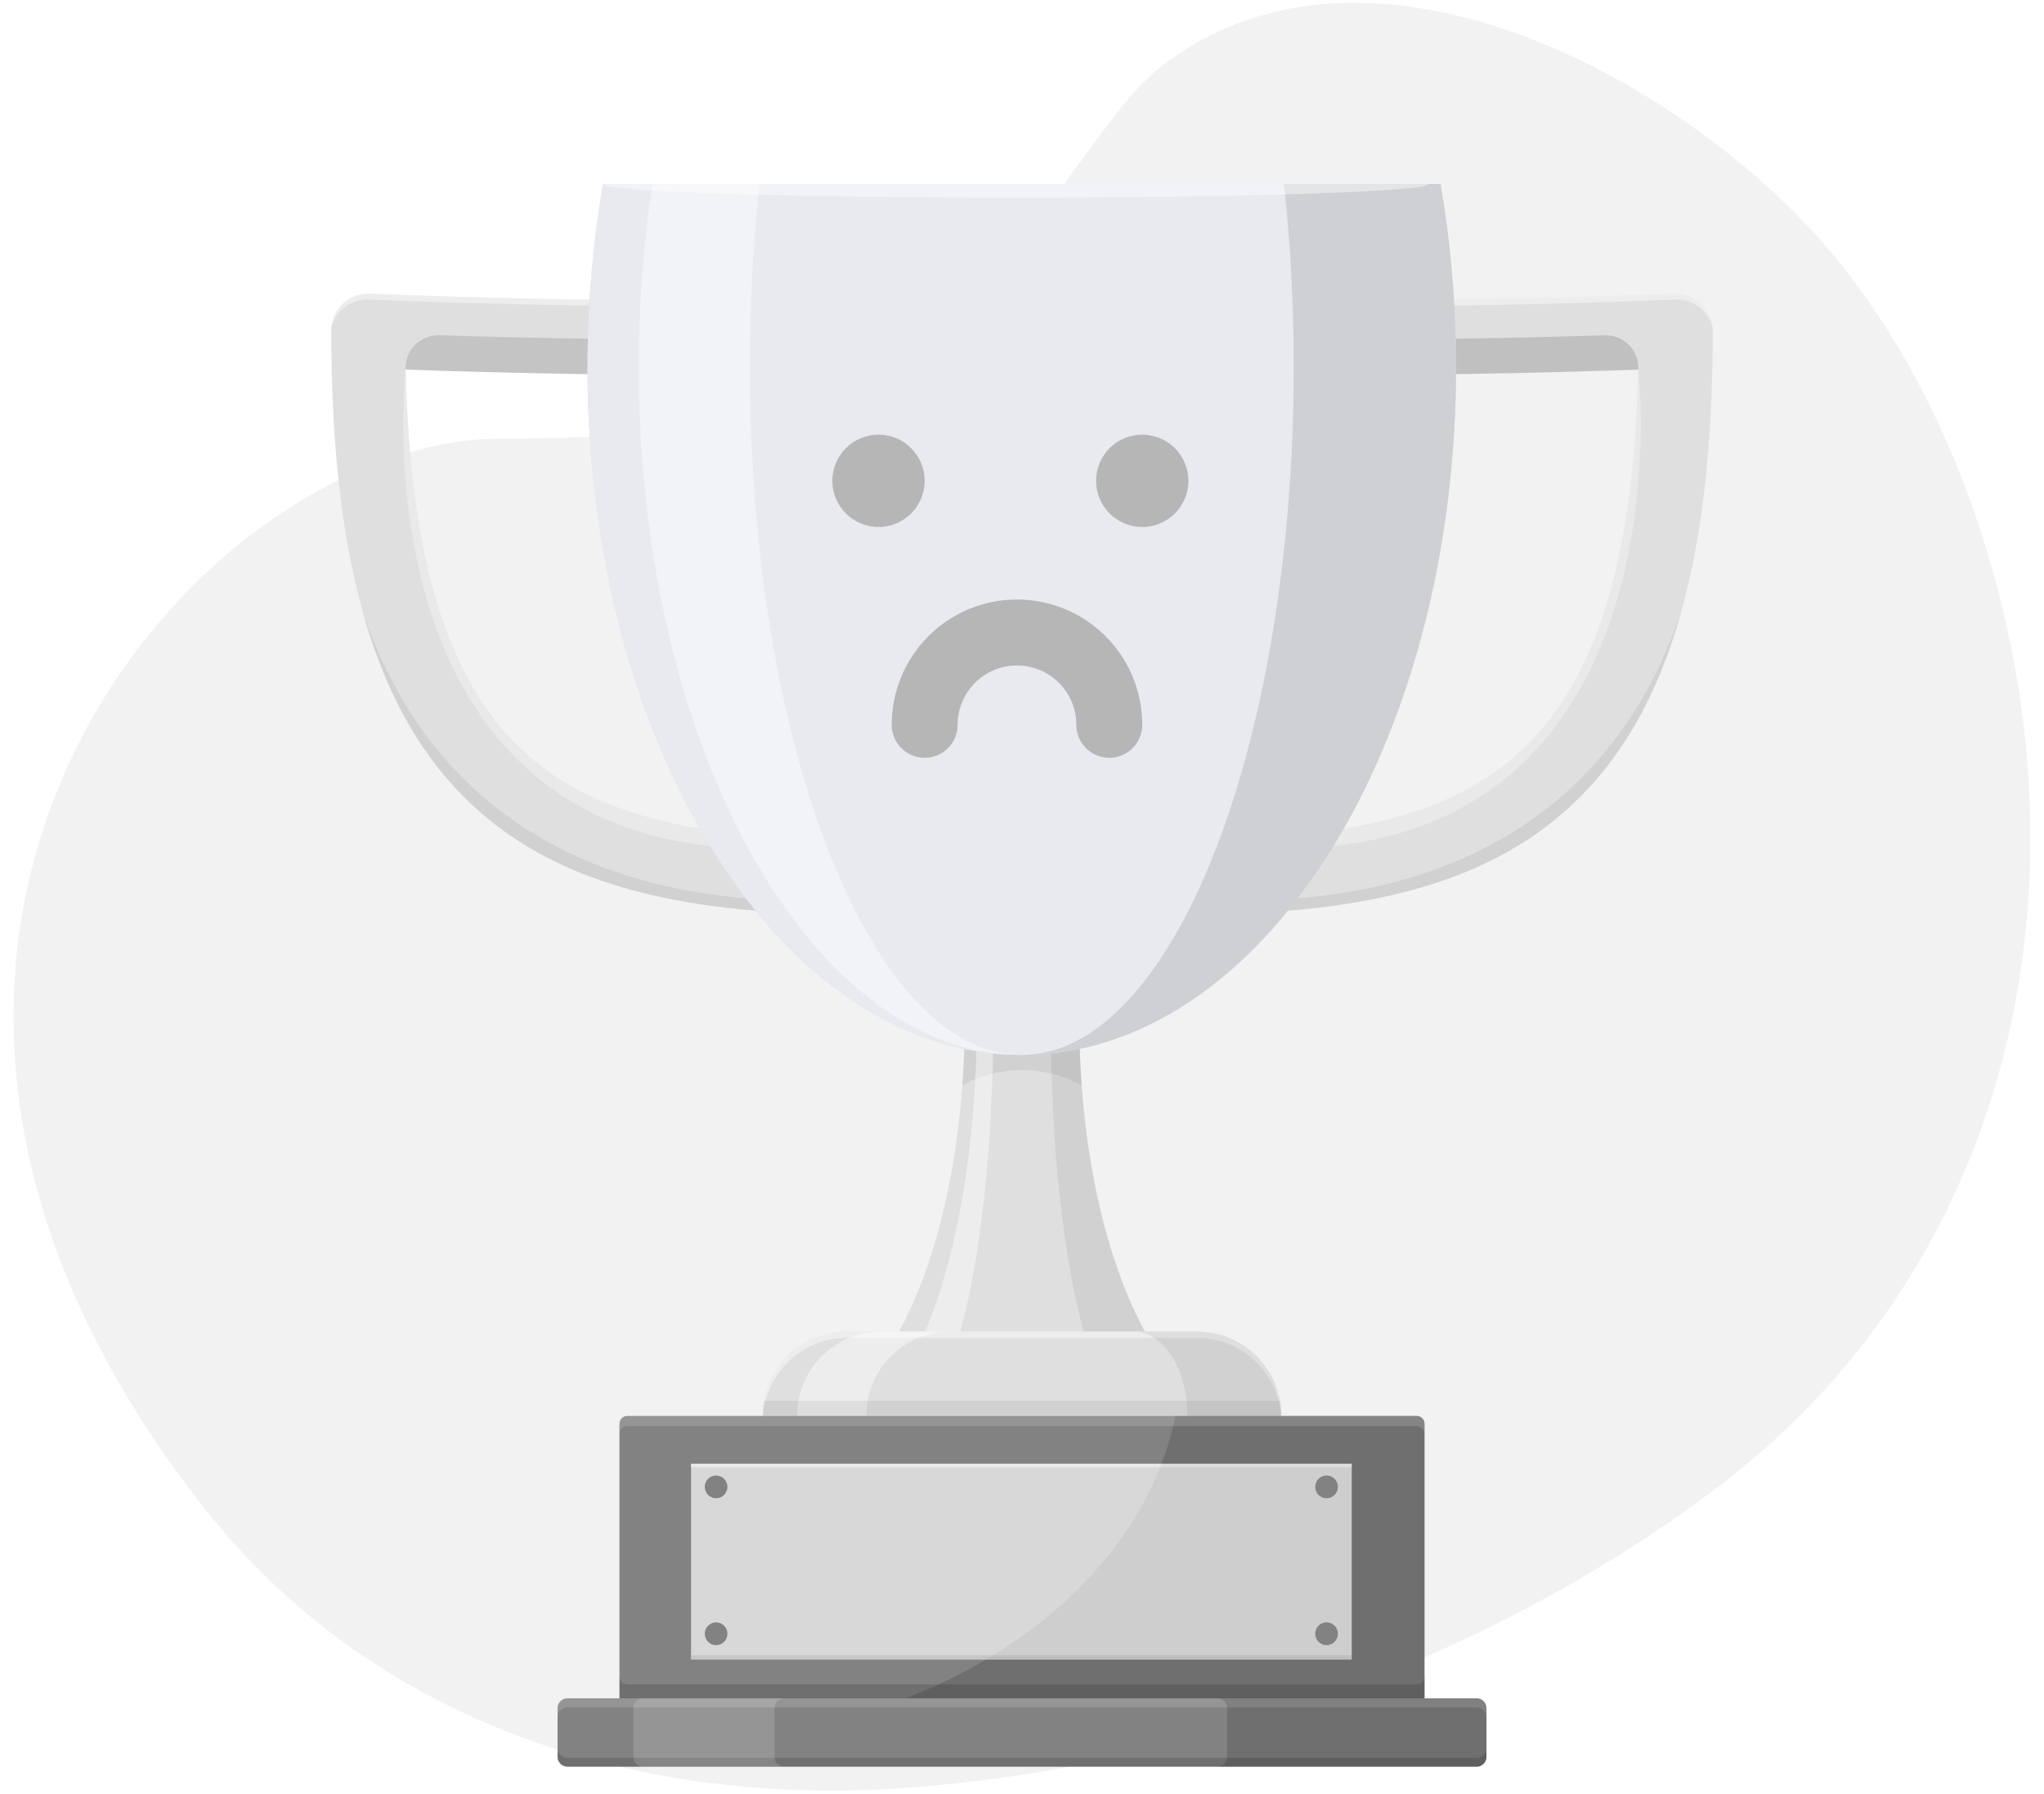
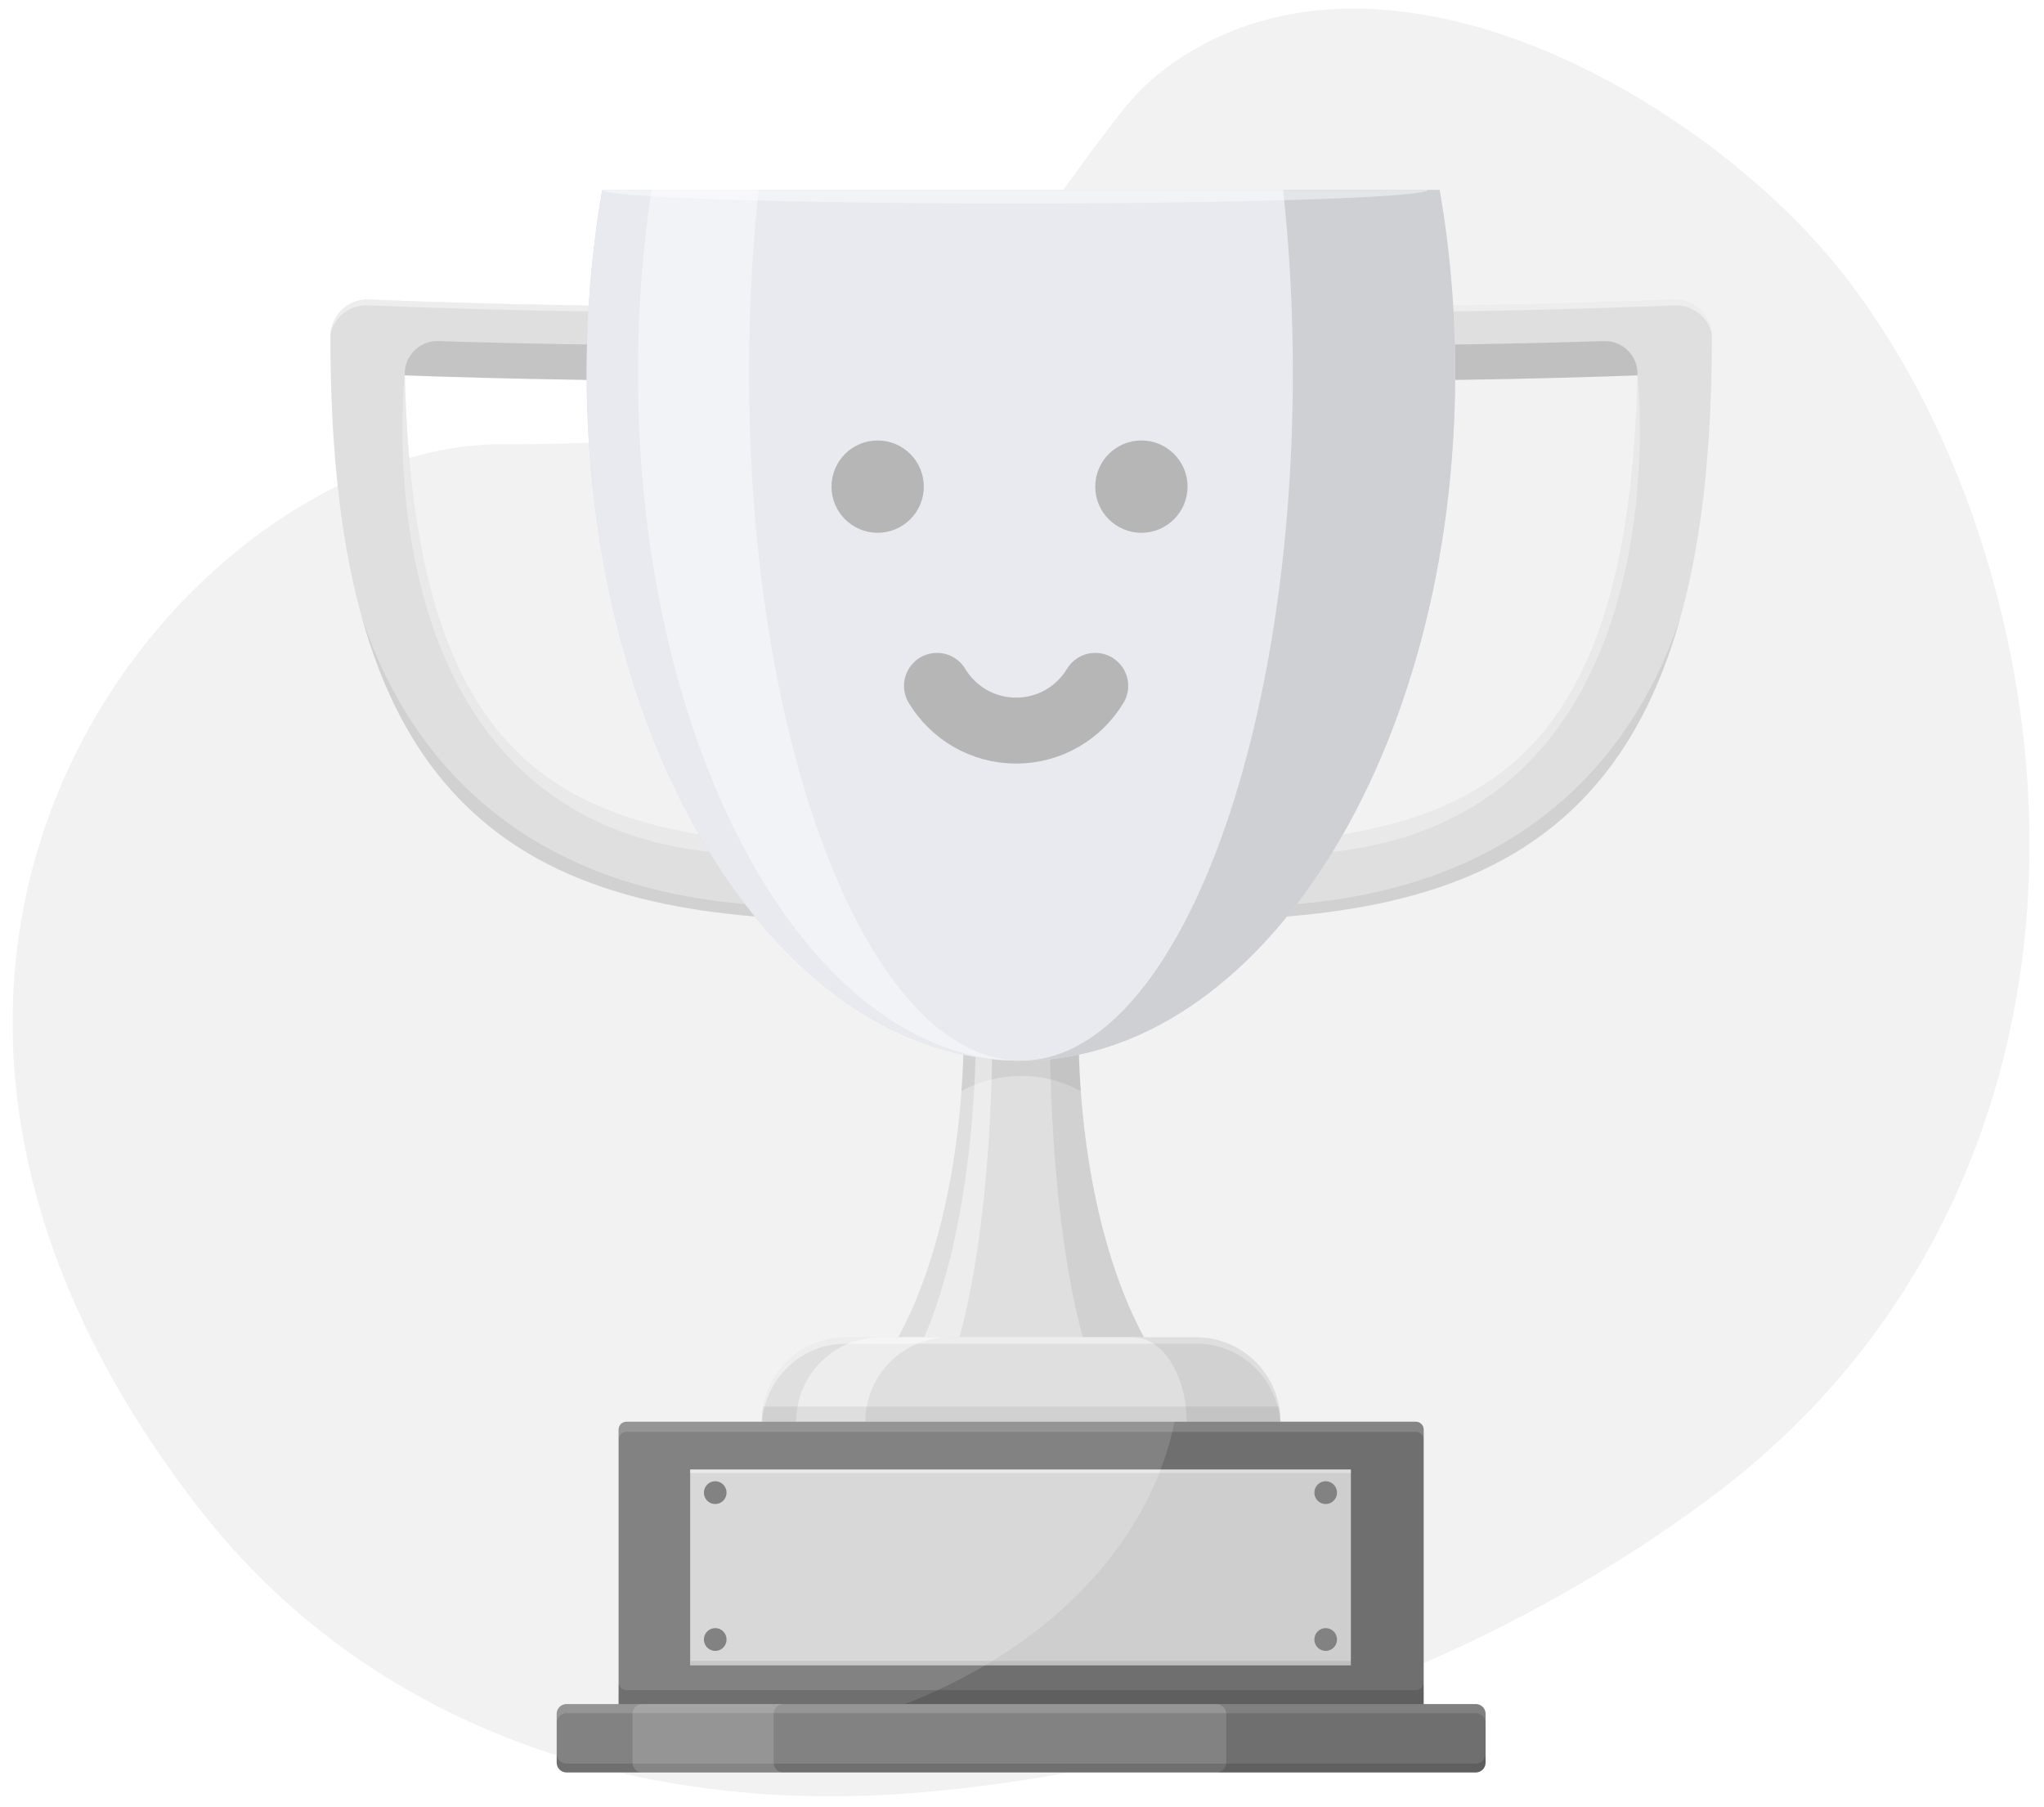
- <svg xmlns="http://www.w3.org/2000/svg" width="155" height="136" viewBox="0 0 155 136" fill="none">
-   <path d="M129.092 10.148C117.23 1.48 100.977 -3.968 89.044 4.314C87.511 5.378 86.157 6.684 85.013 8.157C72.226 24.614 71.275 33.315 38.109 33.246C14.933 33.197 -18.201 70.968 15.162 113.94C28.085 130.586 48.204 137.05 68.751 135.56C90.169 134.007 112.912 125.836 130.105 112.882C151.571 96.707 158.182 69.931 151.434 44.459C149.352 36.6 146.05 28.984 141.334 22.336C140.819 21.61 140.286 20.896 139.734 20.197C137.013 16.756 133.334 13.247 129.094 10.148L129.092 10.148Z" fill="#F2F2F2" />
-   <path d="M68.175 100.967C71.211 95.414 73.156 86.867 73.156 77.283C73.156 76.397 73.139 75.521 73.107 74.655H81.893C81.861 75.522 81.844 76.397 81.844 77.283C81.844 86.868 83.789 95.414 86.825 100.967H68.175Z" fill="#DFDFDF" />
+ <svg xmlns="http://www.w3.org/2000/svg" width="155" height="137" viewBox="0 0 155 137" fill="none">
+   <path d="M129.026 10.589C117.165 1.922 100.911 -3.526 88.979 4.756C87.445 5.82 86.091 7.126 84.948 8.598C72.161 25.056 71.209 33.757 38.043 33.688C14.867 33.639 -18.266 71.409 15.096 114.381C28.02 131.027 48.139 137.492 68.686 136.002C90.103 134.448 112.846 126.278 130.039 113.323C151.506 97.149 158.117 70.373 151.369 44.9C149.286 37.041 145.985 29.426 141.269 22.777C140.754 22.051 140.22 21.337 139.668 20.638C136.948 17.198 133.269 13.688 129.029 10.589L129.026 10.589Z" fill="#F2F2F2" />
+   <path d="M68.109 101.409C71.145 95.856 73.09 87.309 73.09 77.724C73.09 76.839 73.073 75.963 73.041 75.097H81.827C81.795 75.963 81.778 76.839 81.778 77.724C81.778 87.31 83.724 95.856 86.759 101.409H68.109Z" fill="#DFDFDF" />
  <g style="mix-blend-mode:multiply" opacity="0.5">
-     <path d="M81.844 77.283C81.844 76.397 81.861 75.521 81.893 74.655H73.107C73.139 75.522 73.156 76.397 73.156 77.283C73.156 78.991 73.093 80.667 72.974 82.299C72.974 82.299 77.202 79.697 82.026 82.299C81.907 80.667 81.844 78.991 81.844 77.282V77.283Z" fill="#DFDFDF" />
+     <path d="M81.779 77.724C81.779 76.839 81.796 75.963 81.828 75.097H73.042C73.073 75.963 73.091 76.839 73.091 77.724C73.091 79.433 73.028 81.108 72.909 82.74C72.909 82.74 77.137 80.139 81.96 82.74C81.842 81.108 81.779 79.433 81.779 77.724V77.724Z" fill="#DFDFDF" />
  </g>
  <g style="mix-blend-mode:screen" opacity="0.5">
-     <path d="M75.298 74.654H74.036C74.061 75.521 74.075 76.396 74.075 77.282C74.075 86.867 72.54 95.413 70.147 100.966H72.827C74.348 95.413 75.324 86.866 75.324 77.282C75.324 76.396 75.314 75.52 75.298 74.654Z" fill="#DFDFDF" />
+     <path d="M75.232 75.096H73.971C73.996 75.963 74.009 76.838 74.009 77.724C74.009 87.309 72.475 95.855 70.082 101.408H72.762C74.283 95.855 75.258 87.308 75.258 77.724C75.258 76.838 75.249 75.962 75.232 75.096Z" fill="#DFDFDF" />
  </g>
  <g style="mix-blend-mode:multiply" opacity="0.5">
-     <path d="M86.826 100.967H82.173C80.652 95.414 79.677 86.867 79.677 77.283C79.677 76.397 79.686 75.521 79.702 74.655H81.893C81.861 75.522 81.844 76.397 81.844 77.283C81.844 86.868 83.79 95.414 86.825 100.967H86.826Z" fill="#DFDFDF" />
+     <path d="M86.761 101.409H82.108C80.587 95.856 79.612 87.309 79.612 77.724C79.612 76.839 79.621 75.963 79.636 75.097H81.828C81.796 75.963 81.779 76.839 81.779 77.724C81.779 87.31 83.724 95.856 86.76 101.409H86.761Z" fill="#DFDFDF" />
  </g>
-   <path d="M65.427 69.379H65.416C58.557 69.353 53.282 68.826 48.816 67.722C43.463 66.399 39.208 64.213 35.806 61.038C28.515 54.233 25.119 42.81 25.119 25.089C25.119 24.319 25.432 23.583 25.986 23.05C26.539 22.518 27.285 22.237 28.05 22.27C28.265 22.28 49.777 23.228 65.299 22.514C66.065 22.479 66.811 22.76 67.366 23.292C67.92 23.824 68.233 24.561 68.233 25.332V66.558C68.233 67.308 67.936 68.027 67.407 68.557C66.881 69.084 66.169 69.379 65.427 69.379ZM30.763 28.023C31.095 42.376 33.933 51.593 39.622 56.901C44.324 61.289 51.29 63.367 62.622 63.692V28.264C50.814 28.647 36.771 28.239 30.763 28.023Z" fill="#DFDFDF" />
+   <path d="M65.362 69.821H65.35C58.492 69.795 53.217 69.268 48.75 68.163C43.397 66.841 39.142 64.654 35.74 61.479C28.449 54.675 25.054 43.251 25.054 25.531C25.054 24.761 25.367 24.024 25.92 23.491C26.474 22.959 27.219 22.678 27.984 22.712C28.199 22.721 49.712 23.67 65.234 22.955C65.999 22.921 66.746 23.201 67.3 23.733C67.854 24.265 68.167 25.002 68.167 25.773V66.999C68.167 67.749 67.871 68.469 67.342 68.999C66.816 69.525 66.103 69.821 65.362 69.821ZM30.697 28.465C31.029 42.817 33.868 52.034 39.557 57.342C44.259 61.731 51.224 63.809 62.556 64.133V28.706C50.749 29.089 36.706 28.68 30.697 28.465Z" fill="#DFDFDF" />
  <g style="mix-blend-mode:multiply" opacity="0.5">
-     <path d="M33.312 25.421C31.88 25.376 30.696 26.558 30.761 27.997C30.761 28.006 30.762 28.014 30.762 28.023C36.822 28.24 50.876 28.645 62.623 28.264V25.576C52.261 25.913 40.177 25.639 33.312 25.421H33.312Z" fill="#C1C1C1" />
+     <path d="M33.246 25.863C31.815 25.817 30.63 27 30.695 28.439C30.695 28.448 30.696 28.456 30.697 28.465C36.757 28.681 50.81 29.087 62.557 28.706V26.018C52.195 26.355 40.111 26.081 33.247 25.863H33.246Z" fill="#C1C1C1" />
  </g>
  <g style="mix-blend-mode:screen" opacity="0.5">
-     <path d="M62.622 63.692V63.004C62.679 63.352 62.683 63.589 62.622 63.692Z" fill="#A3A3A3" />
-     <path d="M30.761 27.997L30.824 28.025C30.803 28.025 30.783 28.024 30.762 28.023C31.094 42.375 33.933 51.592 39.621 56.901C44.324 61.289 51.289 63.367 62.621 63.692C61.828 65.044 57.306 64.356 57.306 64.356C26.667 63.972 30.761 27.997 30.761 27.997Z" fill="#A3A3A3" />
+     <path d="M62.556 64.133V63.445C62.614 63.794 62.617 64.03 62.556 64.133Z" fill="#A3A3A3" />
+     <path d="M30.696 28.439L30.759 28.467C30.738 28.467 30.717 28.465 30.696 28.465C31.029 42.817 33.867 52.034 39.556 57.342C44.258 61.731 51.224 63.809 62.556 64.133C61.763 65.485 57.24 64.797 57.24 64.797C26.602 64.414 30.696 28.439 30.696 28.439Z" fill="#A3A3A3" />
  </g>
  <g style="mix-blend-mode:screen" opacity="0.5">
-     <path d="M68.157 66.999V25.772C68.157 25.002 67.844 24.264 67.29 23.732C66.736 23.2 65.99 22.92 65.224 22.954C49.702 23.67 28.19 22.721 27.974 22.712C27.209 22.678 26.464 22.959 25.91 23.491C25.527 23.859 25.26 24.326 25.131 24.833C25.193 24.158 25.494 23.523 25.985 23.051C26.539 22.519 27.284 22.238 28.049 22.271C28.264 22.281 49.777 23.229 65.299 22.515C66.065 22.48 66.811 22.761 67.365 23.293C67.919 23.825 68.232 24.562 68.232 25.333V66.558C68.232 66.796 68.203 67.029 68.146 67.255C68.153 67.17 68.157 67.085 68.157 66.999Z" fill="#DFDFDF" />
+     <path d="M68.092 67.44V26.213C68.092 25.443 67.778 24.705 67.225 24.173C66.67 23.641 65.924 23.361 65.158 23.395C49.636 24.111 28.125 23.162 27.909 23.152C27.144 23.119 26.398 23.4 25.845 23.932C25.462 24.3 25.194 24.767 25.066 25.274C25.127 24.599 25.428 23.964 25.92 23.492C26.473 22.96 27.219 22.679 27.983 22.712C28.199 22.722 49.711 23.67 65.233 22.956C65.999 22.921 66.745 23.202 67.299 23.734C67.854 24.266 68.167 25.003 68.167 25.774V66.999C68.167 67.237 68.137 67.47 68.08 67.696C68.087 67.611 68.092 67.526 68.092 67.44Z" fill="#DFDFDF" />
  </g>
  <g style="mix-blend-mode:multiply" opacity="0.5">
-     <path d="M60.409 68.292C62.975 68.323 65.236 68.472 67.228 68.72C66.725 69.144 66.089 69.379 65.428 69.379H65.417C58.558 69.353 53.283 68.826 48.816 67.722C43.464 66.399 39.208 64.213 35.807 61.038C31.979 57.467 29.226 52.621 27.473 46.262C30.568 55.696 38.756 68.033 60.409 68.292Z" fill="#DFDFDF" />
+     <path d="M60.343 68.734C62.91 68.764 65.171 68.913 67.162 69.161C66.659 69.585 66.023 69.821 65.362 69.821H65.351C58.492 69.795 53.218 69.268 48.751 68.163C43.398 66.84 39.143 64.654 35.741 61.479C31.914 57.908 29.161 53.063 27.408 46.703C30.503 56.137 38.69 68.475 60.343 68.734Z" fill="#DFDFDF" />
  </g>
-   <path d="M87.593 68.557C87.065 68.027 86.767 67.309 86.767 66.558V25.332C86.767 24.561 87.081 23.824 87.634 23.292C88.189 22.76 88.935 22.479 89.701 22.514C105.223 23.229 126.734 22.281 126.95 22.27C127.715 22.237 128.461 22.518 129.014 23.05C129.568 23.582 129.881 24.319 129.881 25.089C129.881 42.811 126.485 54.233 119.193 61.038C115.792 64.213 111.536 66.399 106.184 67.722C101.717 68.826 96.442 69.353 89.583 69.379H89.572C88.83 69.379 88.118 69.084 87.592 68.557H87.593ZM92.378 28.265V63.693C103.71 63.368 110.676 61.29 115.378 56.902C121.066 51.593 123.906 42.376 124.237 28.024C118.229 28.24 104.185 28.649 92.377 28.265H92.378Z" fill="#DFDFDF" />
+   <path d="M87.527 68.999C86.999 68.469 86.702 67.75 86.702 66.999V25.773C86.702 25.002 87.016 24.265 87.569 23.733C88.123 23.201 88.869 22.921 89.635 22.955C105.157 23.671 126.669 22.722 126.885 22.712C127.65 22.678 128.395 22.959 128.949 23.491C129.502 24.023 129.815 24.761 129.815 25.531C129.815 43.252 126.42 54.675 119.128 61.479C115.726 64.654 111.47 66.841 106.118 68.163C101.651 69.268 96.376 69.795 89.518 69.821H89.507C88.765 69.821 88.053 69.525 87.527 68.999H87.527ZM92.312 28.706V64.134C103.645 63.809 110.61 61.731 115.312 57.343C121.001 52.034 123.84 42.818 124.172 28.465C118.163 28.681 104.12 29.09 92.312 28.706H92.312Z" fill="#DFDFDF" />
  <g style="mix-blend-mode:multiply" opacity="0.5">
-     <path d="M92.377 25.576V28.264C104.124 28.645 118.178 28.24 124.238 28.023C124.238 28.014 124.238 28.005 124.239 27.997C124.304 26.558 123.12 25.376 121.688 25.421C114.824 25.639 102.74 25.912 92.378 25.576H92.377Z" fill="#BABABA" />
+     <path d="M92.312 26.018V28.706C104.059 29.087 118.112 28.681 124.172 28.465C124.172 28.456 124.173 28.447 124.173 28.439C124.239 27 123.054 25.817 121.623 25.863C114.758 26.081 102.674 26.354 92.313 26.018H92.312Z" fill="#BABABA" />
  </g>
  <g style="mix-blend-mode:screen" opacity="0.5">
-     <path d="M92.377 63.692V63.004C92.32 63.352 92.316 63.589 92.377 63.692Z" fill="#DFDFDF" />
-     <path d="M124.239 27.997L124.175 28.025C124.196 28.025 124.217 28.024 124.238 28.023C123.905 42.375 121.067 51.592 115.378 56.901C110.676 61.289 103.711 63.367 92.378 63.691C93.171 65.044 97.694 64.356 97.694 64.356C128.333 63.971 124.239 27.996 124.239 27.996L124.239 27.997Z" fill="#A3A3A3" />
+     <path d="M92.312 64.133V63.445C92.255 63.794 92.251 64.03 92.312 64.133Z" fill="#DFDFDF" />
+     <path d="M124.173 28.439L124.11 28.467C124.131 28.467 124.152 28.465 124.172 28.465C123.84 42.817 121.002 52.034 115.313 57.342C110.611 61.73 103.645 63.809 92.313 64.133C93.106 65.485 97.629 64.797 97.629 64.797C128.268 64.413 124.174 28.438 124.174 28.438L124.173 28.439Z" fill="#A3A3A3" />
  </g>
  <g style="mix-blend-mode:screen" opacity="0.5">
-     <path d="M86.842 66.999V25.772C86.842 25.002 87.156 24.264 87.709 23.732C88.263 23.2 89.01 22.92 89.775 22.954C105.298 23.67 126.809 22.721 127.025 22.712C127.79 22.678 128.536 22.959 129.089 23.491C129.472 23.859 129.74 24.326 129.868 24.833C129.807 24.158 129.505 23.523 129.014 23.051C128.461 22.519 127.715 22.238 126.95 22.271C126.735 22.281 105.223 23.229 89.701 22.515C88.935 22.48 88.189 22.761 87.634 23.293C87.08 23.825 86.767 24.562 86.767 25.333V66.558C86.767 66.796 86.797 67.029 86.854 67.255C86.847 67.17 86.842 67.085 86.842 66.999Z" fill="#DFDFDF" />
+     <path d="M86.777 67.44V26.214C86.777 25.443 87.091 24.706 87.644 24.174C88.198 23.642 88.945 23.361 89.71 23.396C105.233 24.111 126.744 23.163 126.96 23.153C127.725 23.119 128.47 23.401 129.024 23.933C129.407 24.301 129.675 24.767 129.803 25.274C129.741 24.599 129.44 23.965 128.949 23.493C128.396 22.961 127.65 22.679 126.885 22.713C126.67 22.723 105.158 23.671 89.635 22.956C88.87 22.922 88.123 23.202 87.569 23.734C87.015 24.266 86.702 25.004 86.702 25.774V67C86.702 67.237 86.731 67.471 86.789 67.697C86.781 67.612 86.777 67.527 86.777 67.44Z" fill="#DFDFDF" />
  </g>
  <g style="mix-blend-mode:multiply" opacity="0.5">
-     <path d="M94.591 68.292C92.025 68.323 89.764 68.472 87.772 68.72C88.275 69.144 88.911 69.379 89.572 69.379H89.583C96.442 69.353 101.717 68.826 106.184 67.722C111.536 66.399 115.792 64.213 119.193 61.038C123.021 57.467 125.774 52.621 127.527 46.262C124.432 55.696 116.244 68.033 94.591 68.292Z" fill="#DFDFDF" />
+     <path d="M94.526 68.734C91.96 68.764 89.698 68.913 87.707 69.161C88.21 69.585 88.846 69.821 89.507 69.821H89.518C96.377 69.795 101.651 69.268 106.118 68.163C111.471 66.84 115.726 64.654 119.128 61.479C122.955 57.908 125.708 53.063 127.461 46.703C124.366 56.137 116.179 68.475 94.526 68.734Z" fill="#DFDFDF" />
  </g>
-   <path d="M45.73 13.958C44.964 18.373 44.554 23.022 44.554 27.823C44.554 56.635 59.297 79.991 77.484 79.991C95.67 79.991 110.413 56.635 110.413 27.823C110.413 23.022 110.004 18.373 109.237 13.958H45.73V13.958Z" fill="#DFDFDF" />
-   <path d="M45.73 13.958C44.964 18.373 44.554 23.022 44.554 27.823C44.554 56.635 59.297 79.991 77.484 79.991C95.67 79.991 110.413 56.635 110.413 27.823C110.413 23.022 110.004 18.373 109.237 13.958H45.73V13.958Z" fill="#E8EAEF" />
+   <path d="M45.665 14.4C44.898 18.815 44.488 23.464 44.488 28.265C44.488 57.077 59.231 80.433 77.418 80.433C95.605 80.433 110.348 57.077 110.348 28.265C110.348 23.464 109.938 18.815 109.171 14.4H45.665V14.4Z" fill="#DFDFDF" />
+   <path d="M45.665 14.4C44.898 18.815 44.488 23.464 44.488 28.265C44.488 57.077 59.231 80.433 77.418 80.433C95.605 80.433 110.348 57.077 110.348 28.265C110.348 23.464 109.938 18.815 109.171 14.4H45.665V14.4Z" fill="#E8EAEF" />
  <g style="mix-blend-mode:multiply" opacity="0.5">
-     <path d="M109.237 13.958H97.367C97.847 18.373 98.104 23.022 98.104 27.823C98.104 56.635 88.872 79.991 77.483 79.991C95.67 79.991 110.413 56.635 110.413 27.823C110.413 23.022 110.004 18.373 109.237 13.958V13.958Z" fill="#C6C6C6" />
+     <path d="M109.171 14.4H97.302C97.782 18.815 98.038 23.464 98.038 28.265C98.038 57.077 88.806 80.433 77.418 80.433C95.604 80.433 110.348 57.077 110.348 28.265C110.348 23.464 109.938 18.815 109.171 14.4V14.4Z" fill="#C6C6C6" />
  </g>
  <g style="mix-blend-mode:screen" opacity="0.5">
-     <path d="M56.863 27.823C56.863 23.022 57.12 18.373 57.6 13.958H49.479C48.803 18.373 48.442 23.022 48.442 27.823C48.442 56.635 61.444 79.991 77.484 79.991C66.095 79.991 56.863 56.635 56.863 27.823Z" fill="#DFDFDF" />
+     <path d="M56.797 28.265C56.797 23.464 57.054 18.815 57.534 14.4H49.413C48.737 18.815 48.376 23.464 48.376 28.265C48.376 57.077 61.378 80.433 77.418 80.433C66.029 80.433 56.797 57.077 56.797 28.265Z" fill="#DFDFDF" />
  </g>
  <g style="mix-blend-mode:screen" opacity="0.5">
-     <path d="M77.027 14.987C94.312 14.987 108.324 14.527 108.324 13.958H45.73C45.73 14.526 59.742 14.987 77.027 14.987Z" fill="#DFDFDF" />
+     <path d="M76.962 15.429C94.247 15.429 108.259 14.968 108.259 14.4H45.665C45.665 14.968 59.677 15.429 76.962 15.429Z" fill="#DFDFDF" />
  </g>
-   <path d="M90.802 100.968H64.198C60.685 100.968 57.837 103.832 57.837 107.366H97.163C97.163 103.832 94.314 100.968 90.802 100.968Z" fill="#DFDFDF" />
+   <path d="M90.736 101.409H64.132C60.619 101.409 57.771 104.274 57.771 107.807H97.097C97.097 104.274 94.249 101.409 90.736 101.409Z" fill="#DFDFDF" />
  <g style="mix-blend-mode:screen" opacity="0.5">
-     <path d="M64.199 101.447H90.803C94.154 101.447 96.899 104.056 97.144 107.365H97.163C97.163 103.831 94.316 100.967 90.803 100.967H64.199C60.686 100.967 57.838 103.831 57.838 107.365H57.858C58.102 104.056 60.847 101.447 64.199 101.447Z" fill="#DFDFDF" />
+     <path d="M64.133 101.889H90.737C94.089 101.889 96.834 104.498 97.078 107.806H97.098C97.098 104.273 94.25 101.408 90.737 101.408H64.133C60.62 101.408 57.772 104.273 57.772 107.806H57.792C58.036 104.498 60.781 101.889 64.133 101.889Z" fill="#DFDFDF" />
  </g>
  <g style="mix-blend-mode:multiply" opacity="0.5">
-     <path d="M97.162 107.365H90.048C90.048 103.832 88.231 100.968 85.989 100.968H90.802C94.315 100.968 97.162 103.832 97.162 107.365Z" fill="#DFDFDF" />
+     <path d="M97.096 107.806H89.982C89.982 104.273 88.165 101.409 85.924 101.409H90.736C94.249 101.409 97.096 104.274 97.096 107.806Z" fill="#DFDFDF" />
  </g>
  <g style="mix-blend-mode:screen" opacity="0.5">
-     <path d="M72.053 100.968H66.802C63.289 100.968 60.441 103.832 60.441 107.366H65.692C65.692 103.832 68.54 100.968 72.053 100.968Z" fill="#DFDFDF" />
+     <path d="M71.987 101.409H66.736C63.223 101.409 60.375 104.274 60.375 107.807H65.626C65.626 104.274 68.474 101.409 71.987 101.409Z" fill="#DFDFDF" />
  </g>
-   <path d="M107.435 107.365H47.565C47.239 107.365 46.976 107.63 46.976 107.958V131.349C46.976 131.676 47.239 131.942 47.565 131.942H107.435C107.761 131.942 108.024 131.676 108.024 131.349V107.958C108.024 107.63 107.761 107.365 107.435 107.365Z" fill="#828282" />
+   <path d="M107.369 107.807H47.499C47.173 107.807 46.91 108.072 46.91 108.399V131.791C46.91 132.118 47.173 132.383 47.499 132.383H107.369C107.695 132.383 107.958 132.118 107.958 131.791V108.399C107.958 108.072 107.695 107.807 107.369 107.807Z" fill="#828282" />
  <g style="mix-blend-mode:multiply" opacity="0.3">
-     <path d="M107.435 127.717H47.565C47.24 127.717 46.976 127.453 46.976 127.125V131.349C46.976 131.676 47.239 131.942 47.565 131.942H107.436C107.761 131.942 108.025 131.677 108.025 131.349V127.125C108.025 127.452 107.762 127.717 107.436 127.717H107.435Z" fill="#828282" />
+     <path d="M107.369 128.159H47.499C47.174 128.159 46.91 127.894 46.91 127.567V131.791C46.91 132.118 47.173 132.383 47.499 132.383H107.37C107.695 132.383 107.959 132.119 107.959 131.791V127.567C107.959 127.894 107.696 128.159 107.37 128.159H107.369Z" fill="#828282" />
  </g>
  <g style="mix-blend-mode:multiply" opacity="0.3">
-     <path d="M47.565 131.941H51.248C49.867 131.941 48.502 131.885 47.159 131.776C47.264 131.878 47.407 131.941 47.565 131.941Z" fill="#828282" />
-     <path d="M107.436 107.365H89.132C86.305 121.283 70.421 131.942 51.248 131.942H107.436C107.761 131.942 108.025 131.677 108.025 131.349V107.958C108.025 107.631 107.761 107.365 107.436 107.365Z" fill="#828282" />
+     <path d="M47.499 132.384H51.183C49.801 132.384 48.437 132.327 47.093 132.219C47.199 132.32 47.341 132.384 47.499 132.384Z" fill="#828282" />
+     <path d="M107.37 107.807H89.066C86.24 121.725 70.355 132.383 51.183 132.383H107.37C107.695 132.383 107.959 132.119 107.959 131.791V108.399C107.959 108.073 107.696 107.807 107.37 107.807Z" fill="#828282" />
  </g>
  <g style="mix-blend-mode:screen" opacity="0.3">
-     <path d="M107.435 107.365H47.565C47.24 107.365 46.976 107.63 46.976 107.958V108.726C46.976 108.399 47.239 108.133 47.565 108.133H107.436C107.761 108.133 108.025 108.398 108.025 108.726V107.958C108.025 107.631 107.762 107.365 107.436 107.365H107.435Z" fill="#828282" />
+     <path d="M107.369 107.807H47.499C47.174 107.807 46.91 108.072 46.91 108.399V109.167C46.91 108.84 47.173 108.575 47.499 108.575H107.37C107.695 108.575 107.959 108.84 107.959 109.167V108.399C107.959 108.073 107.696 107.807 107.37 107.807H107.369Z" fill="#828282" />
  </g>
-   <path d="M111.979 128.773H43.022C42.612 128.773 42.28 129.108 42.28 129.52V133.211C42.28 133.623 42.612 133.957 43.022 133.957H111.979C112.389 133.957 112.721 133.623 112.721 133.211V129.52C112.721 129.108 112.389 128.773 111.979 128.773Z" fill="#828282" />
+   <path d="M111.913 129.215H42.956C42.546 129.215 42.214 129.549 42.214 129.961V133.653C42.214 134.065 42.546 134.399 42.956 134.399H111.913C112.323 134.399 112.655 134.065 112.655 133.653V129.961C112.655 129.549 112.323 129.215 111.913 129.215Z" fill="#828282" />
  <g style="mix-blend-mode:multiply" opacity="0.3">
-     <path d="M111.979 133.287H43.022C42.612 133.287 42.28 132.953 42.28 132.541V133.211C42.28 133.623 42.612 133.957 43.022 133.957H111.98C112.389 133.957 112.721 133.623 112.721 133.211V132.541C112.721 132.953 112.389 133.287 111.98 133.287H111.979Z" fill="#828282" />
+     <path d="M111.913 133.729H42.956C42.547 133.729 42.214 133.395 42.214 132.983V133.653C42.214 134.065 42.547 134.399 42.956 134.399H111.914C112.323 134.399 112.656 134.065 112.656 133.653V132.983C112.656 133.395 112.323 133.729 111.914 133.729H111.913Z" fill="#828282" />
  </g>
  <g style="mix-blend-mode:screen" opacity="0.3">
-     <path d="M111.979 128.773H43.022C42.612 128.773 42.28 129.108 42.28 129.52V130.21C42.28 129.798 42.612 129.464 43.022 129.464H111.98C112.389 129.464 112.721 129.798 112.721 130.21V129.52C112.721 129.108 112.389 128.773 111.98 128.773H111.979Z" fill="#828282" />
+     <path d="M111.913 129.215H42.956C42.547 129.215 42.214 129.55 42.214 129.961V130.652C42.214 130.24 42.547 129.905 42.956 129.905H111.914C112.323 129.905 112.656 130.24 112.656 130.652V129.961C112.656 129.55 112.323 129.215 111.914 129.215H111.913Z" fill="#828282" />
  </g>
  <g style="mix-blend-mode:multiply" opacity="0.3">
-     <path d="M111.978 128.773H92.316C92.726 128.773 93.058 129.108 93.058 129.52V133.212C93.058 133.624 92.726 133.958 92.316 133.958H111.978C112.388 133.958 112.72 133.624 112.72 133.212V129.52C112.72 129.108 112.388 128.773 111.978 128.773Z" fill="#828282" />
+     <path d="M111.913 129.215H92.251C92.66 129.215 92.993 129.55 92.993 129.961V133.654C92.993 134.065 92.66 134.4 92.251 134.4H111.913C112.322 134.4 112.655 134.065 112.655 133.654V129.961C112.655 129.55 112.322 129.215 111.913 129.215Z" fill="#828282" />
  </g>
  <g style="mix-blend-mode:screen" opacity="0.3">
-     <path d="M58.728 133.212V129.52C58.728 129.108 59.06 128.773 59.47 128.773H48.774C48.364 128.773 48.032 129.108 48.032 129.52V133.212C48.032 133.624 48.364 133.958 48.774 133.958H59.47C59.06 133.958 58.728 133.624 58.728 133.212Z" fill="#828282" />
+     <path d="M58.663 133.654V129.961C58.663 129.55 58.995 129.215 59.404 129.215H48.708C48.298 129.215 47.966 129.55 47.966 129.961V133.654C47.966 134.065 48.298 134.4 48.708 134.4H59.404C58.995 134.4 58.663 134.065 58.663 133.654Z" fill="#828282" />
  </g>
-   <path d="M102.504 110.989H52.394V125.838H102.504V110.989Z" fill="#D8D8D8" />
+   <path d="M102.438 111.431H52.328V126.28H102.438V111.431Z" fill="#D8D8D8" />
  <g style="mix-blend-mode:multiply" opacity="0.5">
-     <path d="M52.44 125.501V110.989H52.394V125.838H102.503V125.501H52.44Z" fill="#D8D8D8" />
+     <path d="M52.375 125.943V111.431H52.328V126.28H102.438V125.943H52.375Z" fill="#D8D8D8" />
  </g>
  <g style="mix-blend-mode:screen" opacity="0.5">
-     <path d="M102.504 110.989H52.394V111.249H102.504V110.989Z" fill="#D8D8D8" />
+     <path d="M102.438 111.431H52.328V111.691H102.438V111.431Z" fill="#D8D8D8" />
  </g>
  <g style="mix-blend-mode:multiply" opacity="0.5">
-     <path d="M57.838 107.365H97.163C97.163 106.972 97.126 106.587 97.058 106.213H57.943C57.875 106.587 57.838 106.971 57.838 107.365Z" fill="#DFDFDF" />
+     <path d="M57.772 107.807H97.097C97.097 107.414 97.06 107.029 96.993 106.655H57.877C57.809 107.029 57.772 107.413 57.772 107.807Z" fill="#DFDFDF" />
  </g>
  <g style="mix-blend-mode:multiply" opacity="0.3">
-     <path d="M88.075 110.989C85.8 116.952 81.067 122.124 74.762 125.838H102.503V110.989H88.075Z" fill="#D8D8D8" />
+     <path d="M88.01 111.431C85.734 117.394 81.002 122.566 74.697 126.28H102.438V111.431H88.01Z" fill="#D8D8D8" />
  </g>
-   <path d="M54.303 113.605C54.777 113.605 55.162 113.218 55.162 112.741C55.162 112.264 54.777 111.877 54.303 111.877C53.828 111.877 53.443 112.264 53.443 112.741C53.443 113.218 53.828 113.605 54.303 113.605Z" fill="#828282" />
-   <path d="M54.303 124.742C54.777 124.742 55.162 124.355 55.162 123.878C55.162 123.401 54.777 123.014 54.303 123.014C53.828 123.014 53.443 123.401 53.443 123.878C53.443 124.355 53.828 124.742 54.303 124.742Z" fill="#828282" />
-   <path d="M100.594 113.605C101.069 113.605 101.454 113.218 101.454 112.741C101.454 112.264 101.069 111.877 100.594 111.877C100.12 111.877 99.735 112.264 99.735 112.741C99.735 113.218 100.12 113.605 100.594 113.605Z" fill="#828282" />
-   <path d="M100.594 124.742C101.069 124.742 101.454 124.355 101.454 123.878C101.454 123.401 101.069 123.014 100.594 123.014C100.12 123.014 99.735 123.401 99.735 123.878C99.735 124.355 100.12 124.742 100.594 124.742Z" fill="#828282" />
-   <circle cx="66.619" cy="36.458" r="3.5" fill="#B6B6B6" />
-   <circle cx="86.619" cy="36.458" r="3.5" fill="#B6B6B6" />
-   <path d="M84.119 54.958C84.119 51.092 80.985 47.958 77.119 47.958C73.253 47.958 70.119 51.092 70.119 54.958" stroke="#B6B6B6" stroke-width="5" stroke-linecap="round" />
+   <path d="M54.237 114.047C54.712 114.047 55.096 113.66 55.096 113.183C55.096 112.705 54.712 112.318 54.237 112.318C53.763 112.318 53.378 112.705 53.378 113.183C53.378 113.66 53.763 114.047 54.237 114.047Z" fill="#828282" />
+   <path d="M54.237 125.184C54.712 125.184 55.096 124.797 55.096 124.319C55.096 123.842 54.712 123.455 54.237 123.455C53.763 123.455 53.378 123.842 53.378 124.319C53.378 124.797 53.763 125.184 54.237 125.184Z" fill="#828282" />
+   <path d="M100.529 114.047C101.004 114.047 101.388 113.66 101.388 113.183C101.388 112.705 101.004 112.318 100.529 112.318C100.055 112.318 99.67 112.705 99.67 113.183C99.67 113.66 100.055 114.047 100.529 114.047Z" fill="#828282" />
+   <path d="M100.529 125.184C101.004 125.184 101.388 124.797 101.388 124.319C101.388 123.842 101.004 123.455 100.529 123.455C100.055 123.455 99.67 123.842 99.67 124.319C99.67 124.797 100.055 125.184 100.529 125.184Z" fill="#828282" />
+   <circle cx="66.554" cy="36.9" r="3.5" fill="#B6B6B6" />
+   <circle cx="86.554" cy="36.9" r="3.5" fill="#B6B6B6" />
+   <path d="M71.054 52.007C72.278 54.04 74.507 55.4 77.054 55.4C79.6 55.4 81.829 54.04 83.054 52.007" stroke="#B6B6B6" stroke-width="5" stroke-linecap="round" />
</svg>
